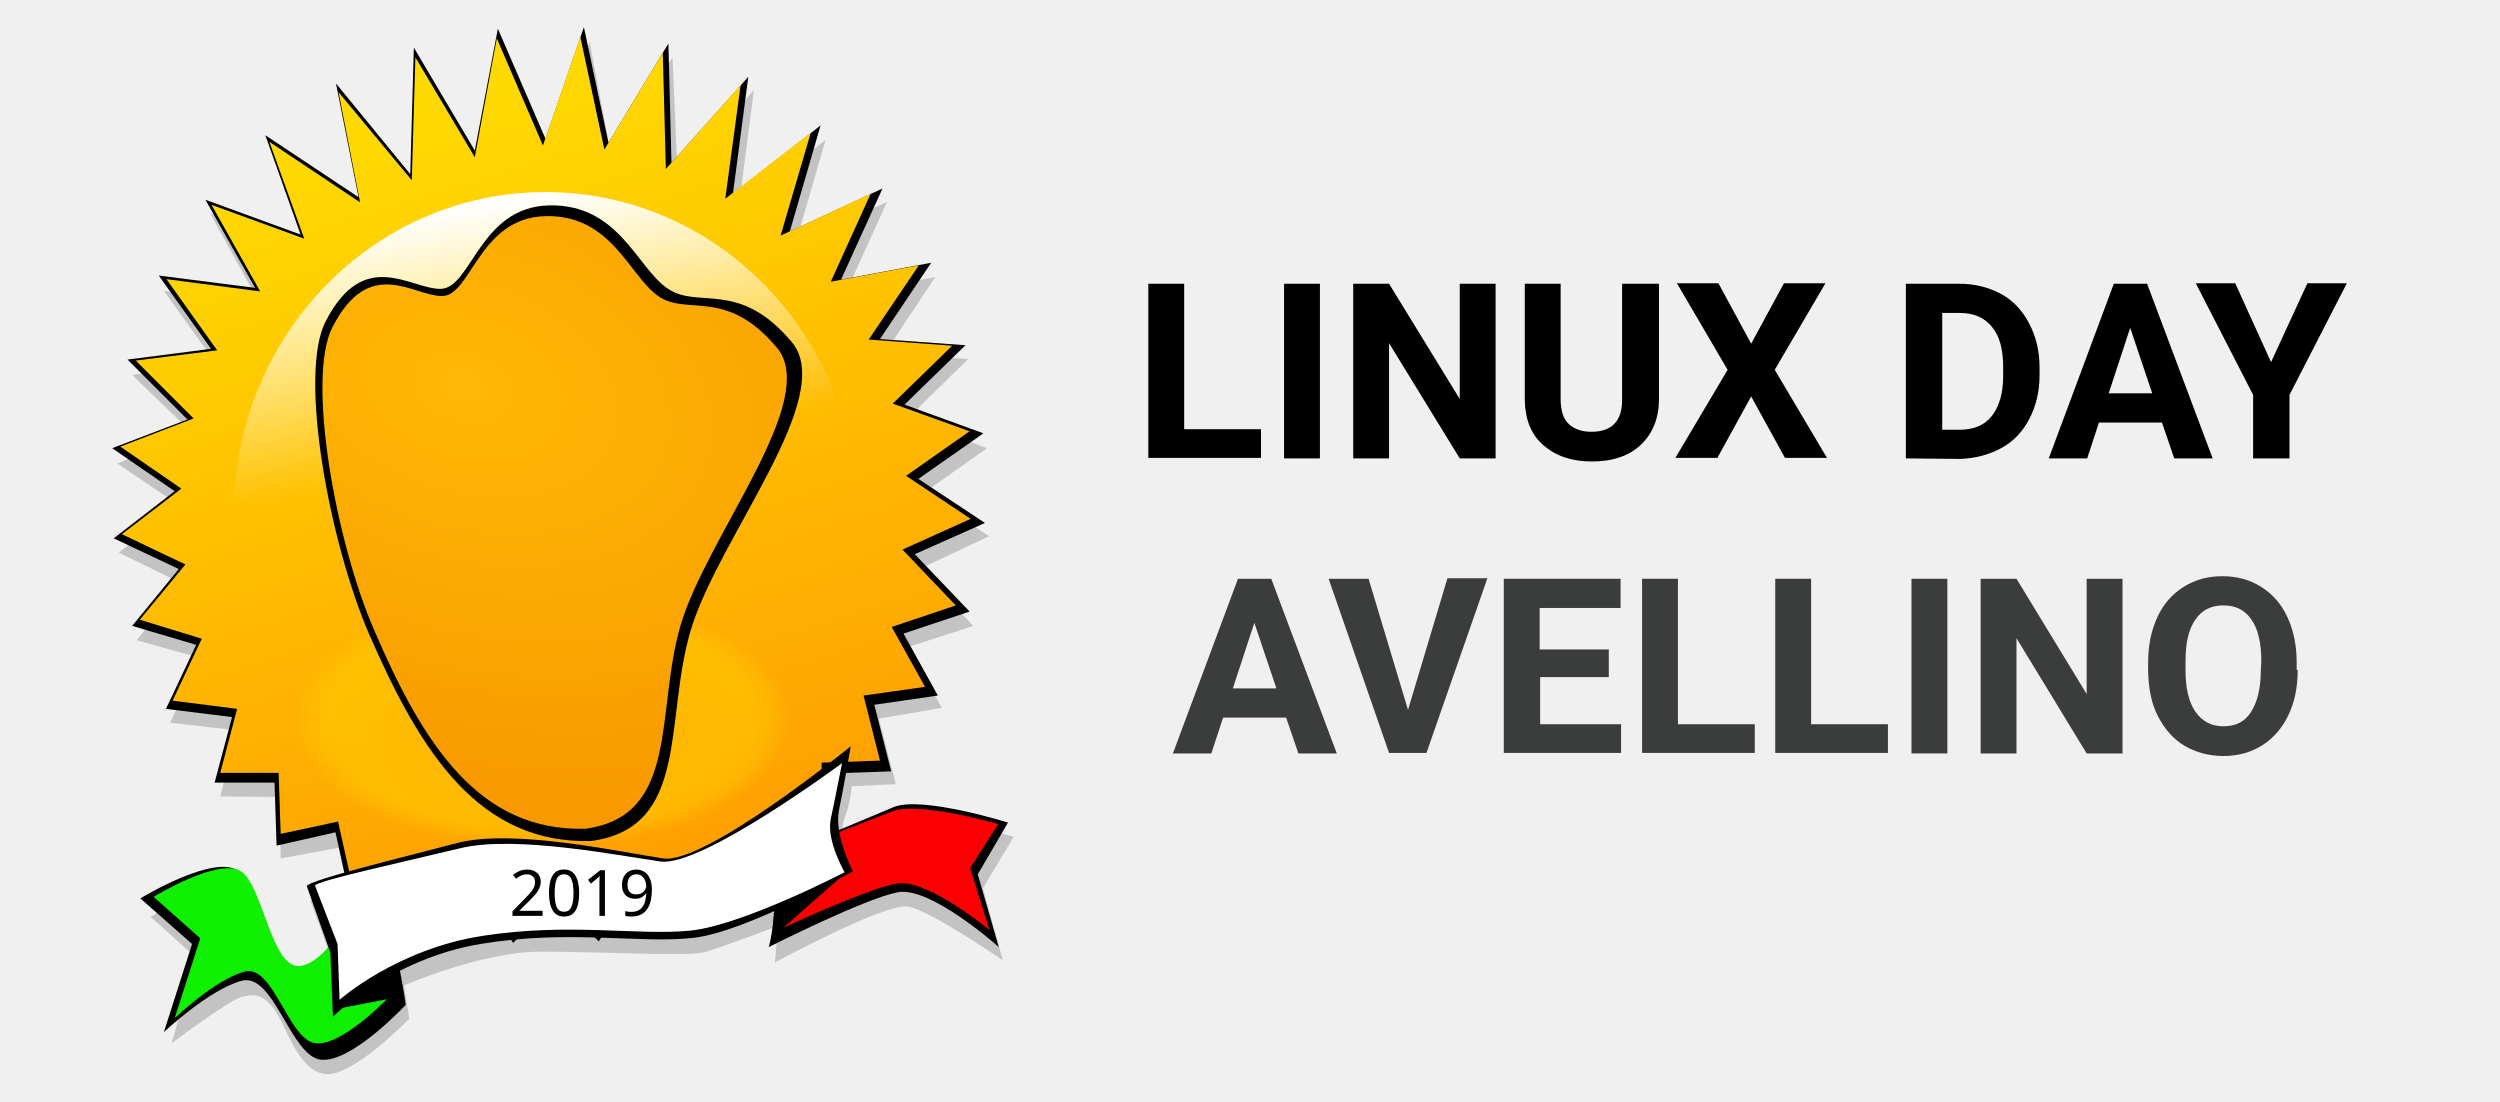
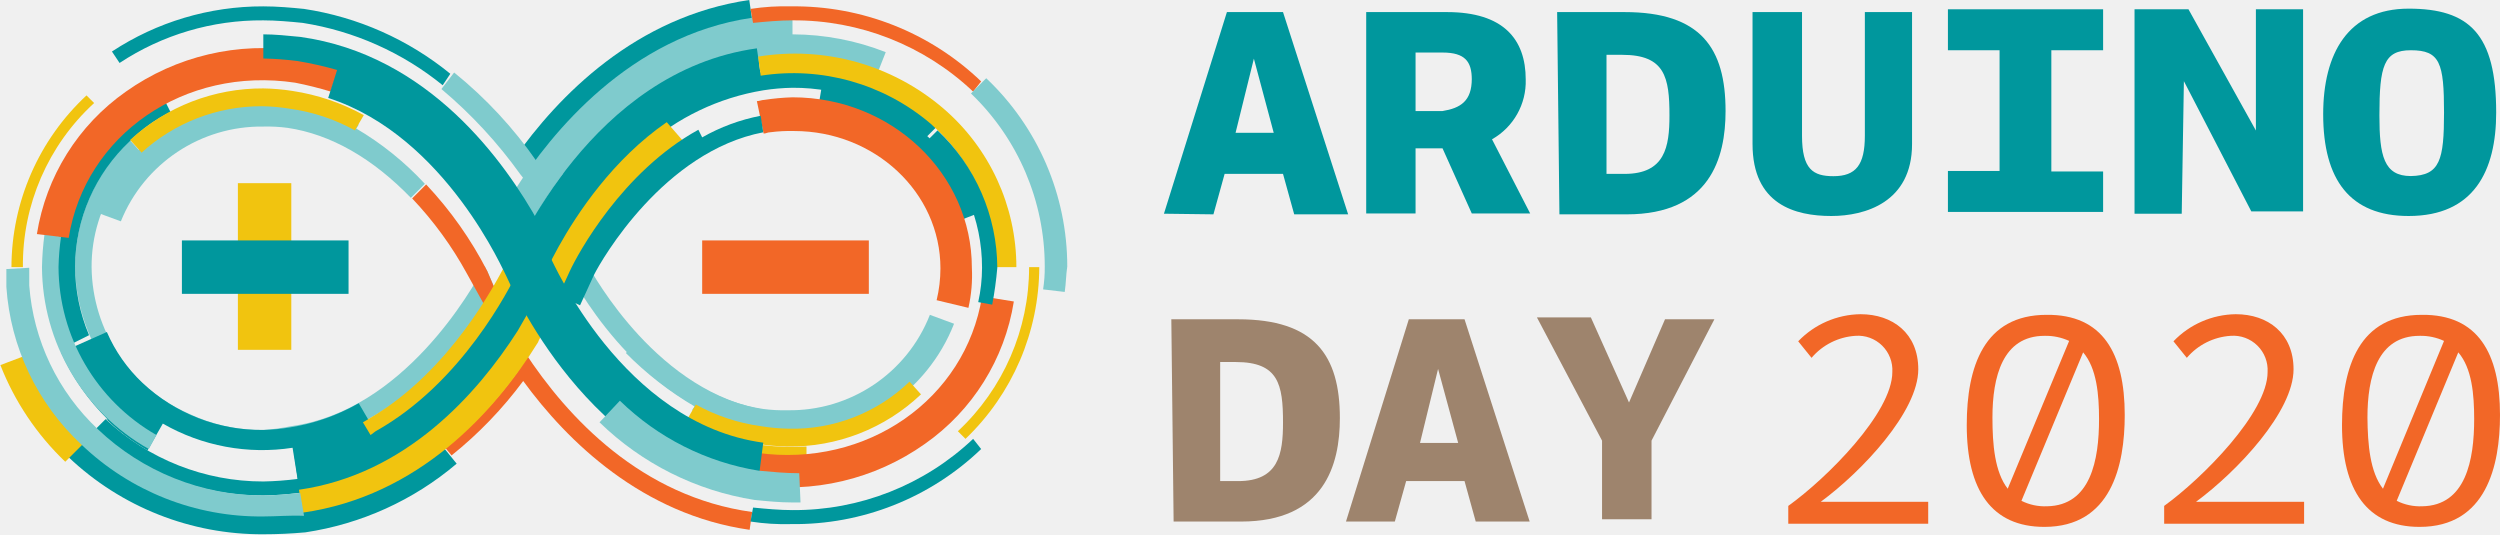
- <svg xmlns="http://www.w3.org/2000/svg" version="1.1" id="Layer_1" x="0px" y="0px" viewBox="0 0 488.1 215.1" style="enable-background:new 0 0 488.1 215.1;" xml:space="preserve">
-   <style type="text/css">
- 	.st0{fill:#C3C3C3;}
- 	.st1{fill:url(#path10371_1_);}
- 	.st2{fill:url(#path13898_1_);}
- 	.st3{fill:url(#path14783_1_);}
- 	.st4{fill:url(#path21800_1_);}
- 	.st5{fill:#0FF000;}
- 	.st6{fill:#FB0000;}
- 	.st7{stroke:#000000;stroke-width:0.481;}
- 	.st8{fill:#FFFFFF;}
- 	.st9{fill:#3B3C3C;}
- 	.st10{font-family:'MyriadPro-Regular';}
- 	.st11{font-size:12.499px;}
- </style>
-   <path id="path9252" class="st0" d="M67.9,173.5l-7.3,2.3l4.4,12.1c0,0-3.5,4.5-6,3.6c-2.5-0.8-5.7-7.7-7.4-12.1s-3.1-6.5-5-6.8  s-6.3,0.8-8.9,1.9c-2.7,1.1-8.3,4.5-8.3,4.5l8.9,8l-4.8,16.7c0,0,11.4-8.6,13.8-9.1c2.4-0.5,3.7-0.7,6.2,2.4  c2.4,3.1,4.6,12.1,10,12.7c5.4,0.6,16.4-10.8,16.4-10.8l-1-6.5c0,0,15.1-6.6,26.7-6.6s28.9,1,32,0.1s14.3-5.1,14.3-5.1l-0.6,7.1  c0,0,21.6-11.7,26-10.9c4.4,0.8,18.5,10.5,18.5,10.5l-3.9-14.1l6-10c0,0-14.8-4.5-18.4-3.9s-14.9,5.2-14.9,5.2s-0.6-2.9,0.4-5.3  c1-2.4,1.3-5.9,1.3-5.9l8.6-0.4l-3.3-12.8l12.3-2.1l-6.8-11.8l12.9-4.2L179.7,111l13.4-6.3l-12.7-8.5l12.3-8.7l-15.5-5.8L189,70.1  L172.7,69l9.9-14.9l-17.5,3.1l8.1-17.8l-17.9,8.2l5.9-20.3l-17,13.3l3-23l-14.9,16.8l-1-23.2l-11.8,20l-4.4-23l-7.7,21.8L98.1,8.5  l-4.5,23.7L82,12.3l-1,24.4L66.6,19.2L71,41.6L52.9,29.2l6.7,19.5L41,41.6l9.8,17.8L32,56.8l10,13.9l-16.2,2.5l11.5,11.1l-14.4,6.2  l12,8.1l-11.7,9.3l12.3,6l-8.8,11.1l12.5,3.5l-6,12.6l13.1,1.5l-3.3,12.9l11.6,0.1l0.2,12l11.4-2.1L67.9,173.5L67.9,173.5z" />
-   <path id="path22677" d="M162.4,163.1l-11.5-2l-2.3,12l-10.9-4.3l-4.4,11.3l-9.9-6.5l-6.5,10.2l-8.5-8.4l-8.2,8.7l-6.8-10l-9.7,6.8  l-4.8-11.2l-10.8,4.7l-2.6-11.9L54,165.1l-0.4-12.3l-11.7,0l3.4-12.8l-12.9-1.6l5.9-12.5l-12.5-3.7l9.1-11.1l-12.7-6l11.9-9.2  l-12.2-8.4l14.7-5.6L24.9,70.2l16.3-2.1L31,53.8l18.8,2.4L40.1,39l18.6,6.8l-6.9-19.4l18.2,12.1l-4.4-22.2L80.1,34l0.7-24.7  l11.9,20.1l4.5-23.8l9.3,21.5L114,5.3l4.8,22.6l11.7-19.4l0.6,23.3l15-16.8l-3,22.8l17.1-13.3l-6,20.7l18.1-8.4l-8.1,17.8l17.6-3.3  l-10,14.9l16.7,1.2l-11.9,11.6l15.4,5.6l-12.7,8.9l13,8.6l-13.7,6.1l10.7,11.2l-12.9,4.3l6.7,12.1l-12.4,1.8l3.3,13l-11.7,0.4  L162.4,163.1L162.4,163.1z" />
-   <linearGradient id="path10371_1_" gradientUnits="userSpaceOnUse" x1="-226.38" y1="-227.797" x2="-166.223" y2="-22.759" gradientTransform="matrix(0.7092 0 0 0.7437 246.1996 188.9067)">
-     <stop offset="0" style="stop-color:#FFDA01" />
-     <stop offset="1" style="stop-color:#FF9E01" />
-   </linearGradient>
-   <path id="path10371" class="st1" d="M160.5,160.8l-11.2-2l-2.2,11.7l-10.6-4.2l-4.3,11l-9.7-6.3l-6.3,9.9l-8.3-8.2l-8,8.5l-6.6-9.7  l-9.4,6.7l-4.7-10.9L68.6,172L66,160.4l-11.2,2.4l-0.4-11.9l-11.4,0l3.3-12.5l-12.6-1.6l5.7-12.1L27.3,121l8.9-10.8l-12.4-5.9  l11.6-8.9l-11.9-8.2l14.3-5.5L26.5,70.4l15.9-2l-9.9-13.9l18.3,2.4L41.3,40l18.1,6.6l-6.8-18.9l17.7,11.8L66.1,18l14.3,17.2l0.7-24  l11.6,19.5L97,7.5l9,20.9l7.3-21.2l4.7,22l11.4-18.9L130,33l14.6-16.4l-3,22.2l16.7-12.9L152.4,46l17.6-8.2L162.2,55l17.2-3.2  l-9.8,14.5l16.3,1.2l-11.6,11.3l15,5.4l-12.4,8.7l12.6,8.4l-13.3,6l10.4,10.9l-12.5,4.2l6.5,11.7l-12,1.7l3.2,12.7l-11.4,0.4  L160.5,160.8L160.5,160.8z" />
-   <linearGradient id="path13898_1_" gradientUnits="userSpaceOnUse" x1="-233.656" y1="-30.768" x2="-225.238" y2="18.781" gradientTransform="matrix(1 0 0 1 329.8243 70.049)">
-     <stop offset="0" style="stop-color:#FFFFFF" />
-     <stop offset="1" style="stop-color:#FFFFFF;stop-opacity:0" />
-   </linearGradient>
-   <path id="path13898" class="st2" d="M167.4,100.5c0,34.8-27.2,63-60.9,63s-60.9-28.2-60.9-63l0,0c0-34.8,27.2-63,60.9-63  S167.4,65.7,167.4,100.5L167.4,100.5z" />
-   <radialGradient id="path14783_1_" cx="-149.329" cy="101.758" r="41.851" gradientTransform="matrix(1.1609 0 0 0.592 279.2087 80.459)" gradientUnits="userSpaceOnUse">
-     <stop offset="0" style="stop-color:#F8A900" />
-     <stop offset="0.857" style="stop-color:#FFCE02;stop-opacity:0.498" />
-     <stop offset="1" style="stop-color:#FFDA01;stop-opacity:0" />
-   </radialGradient>
-   <path id="path14783" class="st3" d="M154.4,140.7c0,13.7-21.8,24.8-48.6,24.8s-48.6-11.1-48.6-24.8l0,0c0-13.7,21.8-24.8,48.6-24.8  S154.4,127,154.4,140.7L154.4,140.7z" />
-   <path id="path9492" d="M115.4,164.2c19.4-2.6,14.2-23.7,19.5-41.3c5.5-18.1,28.6-45.5,19.7-56.1c-10.4-12.4-18.3-6.3-24.3-10.5  c-6-4.1-9.5-16.5-23.1-16.2S92,56.4,86,56.4c-6,0-14.9-8.2-22.4,6.3c-5.4,10.3,0.7,43.2,8.5,61.2C82.2,147.1,93.6,164.8,115.4,164.2  L115.4,164.2z" />
-   <radialGradient id="path21800_1_" cx="115.637" cy="57.001" r="45.39" gradientTransform="matrix(2.4421 0.7612 -0.5059 1.623 -163.1002 -105.0147)" gradientUnits="userSpaceOnUse">
-     <stop offset="0" style="stop-color:#FFB904" />
-     <stop offset="1" style="stop-color:#F89900" />
-   </radialGradient>
-   <path id="path21800" class="st4" d="M114.3,161.8c18.5-2.5,13.6-22.9,18.6-39.8c5.2-17.5,27.3-43.9,18.8-54.1  c-10-11.9-17.5-6.1-23.2-10.1s-9.1-15.9-22-15.6c-13,0.3-14.5,15.6-20.2,15.6c-5.7,0-14.2-8-21.4,6.1c-5.1,9.9,0.6,41.7,8.1,59  C82.6,145.3,93.5,162.4,114.3,161.8L114.3,161.8z" />
-   <path id="path3090" d="M79.2,196.2c0,0-10.5,11.3-16.5,10.7s-9.2-17.2-15.6-15.4S32,201.5,32,201.5l5.5-17.2l-10.1-8.9  c0,0,14.6-8.9,19.2-5.3s6.4,20.8,12.4,20.2s11.9-13,14.6-13C76.4,177.2,79.2,195.6,79.2,196.2z" />
-   <path id="path3965" class="st5" d="M76.6,194c0,0-9.5,10.2-14.9,9.7c-5.4-0.5-8.3-15.6-14-14c-5.8,1.6-13.6,9.1-13.6,9.1l5-15.6  l-9.1-8.1c0,0,13.2-8.1,17.3-4.8s5.8,18.8,11.2,18.3c5.4-0.5,10.7-11.8,13.2-11.8S76.6,193.5,76.6,194L76.6,194z" />
-   <path id="path4840" d="M150.6,168.3c1.8,8.3-0.5,16.6-0.5,16.6s18.8-9.5,25.2-10.7c6.4-1.2,19.7,10.7,19.7,10.7l-4.1-14.2l5.9-10.1  c0,0-16.9-5.3-22.4-3C168.9,160,151,167.1,150.6,168.3z" />
-   <path id="path5715" class="st6" d="M152.3,167.5c1.7,7.1-0.4,14.1-0.4,14.1s17.3-8.1,23.2-9.1c5.9-1,18.1,9.1,18.1,9.1l-3.8-12.1  l5.5-8.6c0,0-15.6-4.5-20.7-2.5C169.2,160.4,152.8,166.5,152.3,167.5z" />
-   <path id="path6602" class="st7" d="M77.8,194.4l-12.4,2.4l7.8-11.9L77.8,194.4z" />
-   <path id="path7477" class="st7" d="M151,182.5l14.2-12.5l-12.8-4.7L151,182.5z" />
-   <path id="path1338" d="M59.9,173l4.6,13l0.5,12.5c0,0,11.4-11.3,28.8-14.2s31.1,0,41.6-1.2s31.1-13,31.1-13s-3.7-7.1-2.7-11.9  s2.3-12.5,2.3-12.5s-28.4,23.1-36.6,21.9s-29.3-5.9-40.3-3S60.4,171.8,59.9,173z" />
-   <path id="path2213" class="st8" d="M61.5,172.9l4.4,11.4l0.4,10.9c0,0,11.1-9.9,28-12.5s30.2,0,40.4-1c10.2-1,30.2-11.4,30.2-11.4  s-3.6-6.2-2.7-10.4c0.9-4.2,2.2-10.9,2.2-10.9S137,169.3,129,168.2s-28.4-5.2-39.1-2.6S62,171.9,61.5,172.9L61.5,172.9z" />
-   <g id="g3512">
-     <path id="path3514" d="M231.3,83.8h14.9v5.6h-22V55.4h7V83.8z" />
-     <path id="path3516" d="M257.7,89.5h-7V55.4h7V89.5z" />
-     <path id="path3518" d="M292,89.5h-7L271.2,67v22.5h-7V55.4h7L285,77.9V55.4h7V89.5z" />
-     <path id="path3520" d="M323.9,55.4v22.5c0,3.7-1.2,6.7-3.5,8.9s-5.5,3.3-9.6,3.3c-4,0-7.1-1.1-9.5-3.2s-3.5-5-3.6-8.7V55.4h7v22.5   c0,2.2,0.5,3.9,1.6,4.9s2.6,1.5,4.4,1.5c4,0,6-2.1,6-6.2V55.4H323.9z" />
-     <path id="path3522" d="M341.9,67.1l6.4-11.8h8.1l-9.9,16.9l10.2,17.2h-8.2l-6.6-12l-6.6,12h-8.2l10.2-17.2l-9.9-16.9h8.1   L341.9,67.1z" />
-     <path id="path3524" d="M372.1,89.5V55.4h10.5c3,0,5.7,0.7,8.1,2s4.2,3.3,5.5,5.8c1.3,2.5,2,5.3,2,8.5v1.6c0,3.2-0.7,6-2,8.5   s-3.1,4.4-5.5,5.7s-5.1,2-8,2.1L372.1,89.5L372.1,89.5z M379.2,61.1v22.8h3.4c2.8,0,4.9-0.9,6.3-2.7s2.2-4.4,2.2-7.7v-1.8   c0-3.5-0.7-6.1-2.2-7.9s-3.5-2.7-6.3-2.7L379.2,61.1L379.2,61.1z" />
-     <path id="path3526" d="M422.1,82.5h-12.3l-2.3,7H400l12.7-34.1h6.5L432,89.5h-7.5L422.1,82.5z M411.7,76.8h8.5L415.9,64L411.7,76.8   z" />
-     <path id="path3528" d="M443.4,70.7l7.1-15.4h7.7L447,77.1v12.4h-7.1V77.1l-11.2-21.8h7.7L443.4,70.7z" />
-     <path id="path3530" class="st9" d="M251.1,140.1h-12.3l-2.3,7h-7.5l12.7-34.1h6.5l12.8,34.1h-7.5L251.1,140.1z M240.7,134.4h8.5   l-4.3-12.8L240.7,134.4z" />
-     <path id="path3532" class="st9" d="M274.9,138.6l7.7-25.7h7.8l-11.9,34.1h-7.3L259.4,113h7.8L274.9,138.6z" />
-     <path id="path3534" class="st9" d="M314.2,132.2h-13.5v9.2h15.8v5.6h-22.9V113h22.8v5.7h-15.8v8.1h13.5V132.2z" />
-     <path id="path3536" class="st9" d="M327.7,141.4h14.9v5.6h-22V113h7V141.4z" />
-     <path id="path3538" class="st9" d="M353.7,141.4h14.9v5.6h-22V113h7V141.4z" />
-     <path id="path3540" class="st9" d="M380.2,147.1h-7V113h7V147.1z" />
-     <path id="path3542" class="st9" d="M414.4,147.1h-7l-13.7-22.5v22.5h-7V113h7l13.7,22.5V113h7V147.1z" />
-     <path id="path3544" class="st9" d="M448.6,130.8c0,3.4-0.6,6.3-1.8,8.8s-2.9,4.5-5.1,5.9s-4.7,2.1-7.6,2.1c-2.8,0-5.4-0.7-7.6-2   s-3.9-3.3-5.2-5.8s-1.8-5.4-1.9-8.7v-1.7c0-3.4,0.6-6.3,1.8-8.9s2.9-4.5,5.1-5.9s4.7-2.1,7.6-2.1s5.4,0.7,7.6,2.1s3.9,3.3,5.1,5.9   s1.8,5.5,1.8,8.8V130.8z M441.5,129.2c0-3.6-0.6-6.3-1.9-8.2s-3.1-2.8-5.5-2.8c-2.4,0-4.2,0.9-5.5,2.8s-1.9,4.5-1.9,8.1v1.7   c0,3.5,0.6,6.2,1.9,8.1s3.1,2.9,5.5,2.9c2.4,0,4.2-0.9,5.4-2.8s1.9-4.6,1.9-8.1L441.5,129.2L441.5,129.2z" />
+ <svg xmlns="http://www.w3.org/2000/svg" id="Layer_1" data-name="Layer 1" viewBox="0 0 196.53 42">
+   <path d="M28.87,10.15l.2-.3a17.51,17.51,0,0,0-5.3-1.8,16.2,16.2,0,0,0-2.2-.1,13.86,13.86,0,0,0-13.1,8.8l1.9.7A11.91,11.91,0,0,1,21.57,10a12.1,12.1,0,0,1,1.9.1c3.4.5,6.7,2.4,9.7,5.5l1.1-1.1A23.77,23.77,0,0,0,28.87,10.15Z" transform="translate(-0.87 -0.05)" fill="#7fcbcd" />
+   <path d="M15.07,33.75a14.26,14.26,0,0,1-8.3-12.7,13.84,13.84,0,0,1,2.3-7.6,11.6,11.6,0,0,1,2-2.4l.9,1a12.39,12.39,0,0,0-1.8,2.2,11.87,11.87,0,0,0-2.1,6.8,12.72,12.72,0,0,0,7.6,11.5Z" transform="translate(-0.87 -0.05)" fill="#7fcbcd" />
+   <path d="M39.77,22.75l-.6-1.4c-.1-.1-.1-.2-.2-.4-1,1.9-6.4,11.4-15.2,12.6a16.6,16.6,0,0,1-2.2.3,13.37,13.37,0,0,1-5.9-1.3l-.7,1.2a14.35,14.35,0,0,0,6.5,1.4,19.42,19.42,0,0,0,2.4-.2c8.6-1.1,14-8.8,15.9-12.2Z" transform="translate(-0.87 -0.05)" fill="#7fcbcd" />
+   <path d="M41.57,29.25a29.7,29.7,0,0,1-5.7,6l.5.6A31.64,31.64,0,0,0,42,30c3.5,4.8,9.4,10.5,17.8,11.7l.2-1.4c-8.7-1.2-14.5-7.4-17.9-12.6C42,27.45,41.57,29.25,41.57,29.25Z" transform="translate(-0.87 -0.05)" fill="#f26727" />
+   <path d="M64.27,35.15a19.33,19.33,0,0,1-3.4-.1,17.41,17.41,0,0,1-7.5-3.1l-.7,1a17.89,17.89,0,0,0,8.1,3.3,21.05,21.05,0,0,0,2.5.2h1Z" transform="translate(-0.87 -0.05)" fill="#f1c40f" />
+   <path d="M40.47,22.45l-.7.3-.6-1.4a29.72,29.72,0,0,0-4.8-6.8l-1.1,1.1a28.24,28.24,0,0,1,4.3,5.9l2,3.6,1.7-1Z" transform="translate(-0.87 -0.05)" fill="#f26727" />
+   <path d="M63.17,34a16.35,16.35,0,0,1-2.2-.2c-9.1-1.3-14.4-10.5-15.4-12.4l1.4-.7c.6,1.1,5.7,10.3,14.2,11.6a13.4,13.4,0,0,0,2,.1Z" transform="translate(-0.87 -0.05)" fill="#7fcbcd" />
+   <path d="M75.87,17.55a11.88,11.88,0,0,0-3.3-5.3,13.61,13.61,0,0,0-7.4-3.6l.3-1.8a16.1,16.1,0,0,1,8.4,4,14.27,14.27,0,0,1,3.8,6Z" transform="translate(-0.87 -0.05)" fill="#00979d" />
+   <path d="M51.47,11.65l-.9-1a19.58,19.58,0,0,1,10-4.9,21.05,21.05,0,0,1,2.5-.2,16.37,16.37,0,0,1,11.4,4.5l-.9.9a15.3,15.3,0,0,0-10.4-4,16.41,16.41,0,0,0-2.3.2A18.66,18.66,0,0,0,51.47,11.65Z" transform="translate(-0.87 -0.05)" fill="#00979d" />
+   <path d="M44.87,24.35l-4.5-2.2,1.1-2.3a34.2,34.2,0,0,1,8-10.7l1.9-1.7,3.3,3.8-1.9,1.8a33.74,33.74,0,0,0-6.8,9Z" transform="translate(-0.87 -0.05)" fill="#f1c40f" />
+   <path d="M6.57,27.05a15.4,15.4,0,0,1-1.3-6,15.2,15.2,0,0,1,4.7-11,18.31,18.31,0,0,1,3.6-2.6l.7,1.4a12.44,12.44,0,0,0-3.2,2.3A13.65,13.65,0,0,0,6.77,21a14.08,14.08,0,0,0,1.1,5.4Z" transform="translate(-0.87 -0.05)" fill="#00979d" />
+   <path d="M12,12.05l-.9-1A15.35,15.35,0,0,1,21.57,7a16.41,16.41,0,0,1,2.3.2,16.9,16.9,0,0,1,5.6,1.9l-.7,1.2a14.62,14.62,0,0,0-5.1-1.7,15,15,0,0,0-2.2-.2A14,14,0,0,0,12,12.05Z" transform="translate(-0.87 -0.05)" fill="#f1c40f" />
+   <path d="M2.67,21.05h-.9a18.49,18.49,0,0,1,5.9-13.5l.6.6A17.26,17.26,0,0,0,2.67,21.05Z" transform="translate(-0.87 -0.05)" fill="#f1c40f" />
+   <path d="M35.67,6.75a23.17,23.17,0,0,0-11-4.9c-1-.1-2.1-.2-3.1-.2A20.21,20.21,0,0,0,10.27,5l-.6-.9A21.54,21.54,0,0,1,21.57.55c1.1,0,2.2.1,3.2.2a23.81,23.81,0,0,1,11.5,5.1Z" transform="translate(-0.87 -0.05)" fill="#00979d" />
+   <path d="M43.47,14.05l-2.2-1.5c3.5-5,9.6-11.2,18.5-12.5l.4,2.7C52.17,3.85,46.67,9.45,43.47,14.05Z" transform="translate(-0.87 -0.05)" fill="#00979d" />
+   <path d="M46,14.35l-1.6-1.2c3.1-4.1,8.4-9.1,15.9-10.2,1-.1,2-.2,2.9-.2a20.16,20.16,0,0,1,7.3,1.4L69.77,6a18.38,18.38,0,0,0-6.6-1.2,24.52,24.52,0,0,0-2.7.2C53.67,5.85,48.87,10.55,46,14.35Z" transform="translate(-0.87 -0.05)" fill="#7fcbcd" />
+   <path d="M42.87,17.55l-2.2-.9.6-1.6.1-.1c2.8-4.4,9-12.1,18.6-13.5,1-.1,2.1-.2,3.2-.2v2.3a26.35,26.35,0,0,0-2.8.2c-8.3,1.2-13.8,7.4-16.9,12.4Z" transform="translate(-0.87 -0.05)" fill="#7fcbcd" />
+   <path d="M42.87,15.15l-1.1-1.4a36.49,36.49,0,0,0-6.2-6.7l1-1.3a33.56,33.56,0,0,1,6.5,7l1.1,1.3Z" transform="translate(-0.87 -0.05)" fill="#7fcbcd" />
+   <path d="M77.37,7.25a20.47,20.47,0,0,0-14.2-5.6c-1,0-2.1.1-3.1.2l-.2-1.1a17.74,17.74,0,0,1,3.2-.2A21.19,21.19,0,0,1,78,6.45Z" transform="translate(-0.87 -0.05)" fill="#f26727" />
+   <path d="M77.37,34.55a20.47,20.47,0,0,1-14.2,5.6c-1,0-2.1-.1-3.1-.2l-.2,1.1a17.74,17.74,0,0,0,3.2.2A21.19,21.19,0,0,0,78,35.35Z" transform="translate(-0.87 -0.05)" fill="#00979d" />
+   <path d="M24.37,38.35l-.4-2.8c11.4-1.6,17-14.8,17.1-15,.3-.6,6.3-14.9,19.3-16.7l.4,2.8c-11.4,1.6-17,14.8-17.1,15C43.47,22.25,37.37,36.45,24.37,38.35Z" transform="translate(-0.87 -0.05)" fill="#00979d" />
+   <path d="M12.47,35.45l1.2-2.1a15.69,15.69,0,0,0,10.2,1.9l.4,2.5a19.6,19.6,0,0,0,6.9-2.4l-2.1-3.6a15.88,15.88,0,0,1-5.4,1.9,14.92,14.92,0,0,1-2.1.2,13.64,13.64,0,0,1-9.5-3.7,12.1,12.1,0,0,1-2.8-4l-3.6,1.6a17.49,17.49,0,0,0,3.7,5.3l-.2-.1A15.94,15.94,0,0,0,12.47,35.45Z" transform="translate(-0.87 -0.05)" fill="#00979d" />
+   <path d="M21.57,39a18.94,18.94,0,0,1-13.2-5.2l.8-.8a18.08,18.08,0,0,0,12.4,4.9,24.52,24.52,0,0,0,2.7-.2c9.4-1.3,15-9.3,17.6-13.9l.6-1.5,1,.4-.7,1.6c-2.6,4.8-8.6,13.1-18.4,14.5A24.58,24.58,0,0,1,21.57,39Z" transform="translate(-0.87 -0.05)" fill="#00979d" />
+   <path d="M21.57,42.05A22.06,22.06,0,0,1,6.27,36l1.5-1.5A20,20,0,0,0,21.57,40c1,0,2-.1,3-.2a22.42,22.42,0,0,0,10.9-4.9l1.3,1.6a23.83,23.83,0,0,1-11.9,5.4C23.77,42,22.67,42.05,21.57,42.05Z" transform="translate(-0.87 -0.05)" fill="#00979d" />
+   <path d="M24.67,40.35l-.3-1.8c8.4-1.2,14-7.5,17.2-12.5.1-.2,1-1.7,1.3-2.3l1.6.8c-.4.7-1.3,2.3-1.3,2.4h0C39.77,32.45,33.77,39.05,24.67,40.35Z" transform="translate(-0.87 -0.05)" fill="#f1c40f" />
+   <path d="M12.57,35.35a16.52,16.52,0,0,1-8.4-14.3,22.75,22.75,0,0,1,.2-2.6l1.3.2a19.42,19.42,0,0,0-.2,2.4,15.29,15.29,0,0,0,7.7,13.2Z" transform="translate(-0.87 -0.05)" fill="#7fcbcd" />
+   <path d="M6.27,18.75l-2.5-.3a16.9,16.9,0,0,1,7-11.2,18.58,18.58,0,0,1,13.6-3.2,19.81,19.81,0,0,1,3.3.8l-.8,2.4a28.64,28.64,0,0,0-2.8-.7C15.37,5.25,7.57,10.65,6.27,18.75Z" transform="translate(-0.87 -0.05)" fill="#f26727" />
+   <path d="M55.47,32l-.2.3a17.51,17.51,0,0,0,5.3,1.8,16.35,16.35,0,0,0,2.2.2,13.86,13.86,0,0,0,13.1-8.8l-1.9-.7a11.81,11.81,0,0,1-11.2,7.5,12.1,12.1,0,0,1-1.9-.1c-3.4-.5-6.7-2.4-9.7-5.5l-1.1,1.1A26.6,26.6,0,0,0,55.47,32Z" transform="translate(-0.87 -0.05)" fill="#7fcbcd" />
+   <path d="M72.37,30.05l.9,1a14.9,14.9,0,0,1-10.5,4.1,16.41,16.41,0,0,1-2.3-.2,16.9,16.9,0,0,1-5.6-1.9l.7-1.2a14.62,14.62,0,0,0,5.1,1.7,15,15,0,0,0,2.2.2A13.21,13.21,0,0,0,72.37,30.05Z" transform="translate(-0.87 -0.05)" fill="#f1c40f" />
+   <path d="M81.77,21.05h.8a18.78,18.78,0,0,1-5.8,13.5l-.6-.6A17.64,17.64,0,0,0,81.77,21.05Z" transform="translate(-0.87 -0.05)" fill="#f1c40f" />
+   <path d="M78.07,23.35l2.5.4a16.9,16.9,0,0,1-7,11.2A18.58,18.58,0,0,1,60,38.15a16.65,16.65,0,0,1-3.2-.8l.8-2.4a28.64,28.64,0,0,0,2.8.7C69,36.85,76.77,31.45,78.07,23.35Z" transform="translate(-0.87 -0.05)" fill="#f26727" />
+   <path d="M6,36.35a21.23,21.23,0,0,1-5.1-7.6l2.9-1.1a18.73,18.73,0,0,0,4.4,6.5Z" transform="translate(-0.87 -0.05)" fill="#f1c40f" />
+   <path d="M21.57,40.65A20.36,20.36,0,0,1,7.27,35a18.66,18.66,0,0,1-5.9-12.4h0v-1.4l1.8-.1v1.4a17.27,17.27,0,0,0,5.4,11.3,18.91,18.91,0,0,0,13,5.2c.9,0,1.9-.1,2.9-.2l.3,1.8C23.67,40.55,22.57,40.65,21.57,40.65Z" transform="translate(-0.87 -0.05)" fill="#7fcbcd" />
+   <path d="M30,34.25l-.6-1,.5-.3c6.4-3.7,10-10.8,10.7-12.1l.2-.5,1,.5-.2.5c-.7,1.4-4.4,8.8-11.2,12.6Z" transform="translate(-0.87 -0.05)" fill="#f1c40f" />
+   <path d="M44.17,20.35c-.1-.1-.5-1.1-1.2-2.5l.3-.2c-2.7-4.9-8.7-13.3-18.8-14.7-1-.1-2-.2-2.9-.2v1.9a24.52,24.52,0,0,1,2.7.2,28.17,28.17,0,0,1,3.1.7l-.7,2.2c9.3,3,13.9,13.9,14,14,.3.6,6.4,15.1,19.7,17l.5-3.9C49.77,33.35,44.27,20.45,44.17,20.35Z" transform="translate(-0.87 -0.05)" fill="#00979d" />
+   <path d="M80.77,21.05h-1.6A15.07,15.07,0,0,0,74,9.75,16.65,16.65,0,0,0,60.67,6l-.2-1.5A17.94,17.94,0,0,1,75,8.55,16.46,16.46,0,0,1,80.77,21.05Z" transform="translate(-0.87 -0.05)" fill="#f1c40f" />
+   <rect x="18.7" y="14.4" width="4.2" height="13.1" fill="#f1c40f" />
+   <rect x="14.3" y="18.9" width="13.1" height="4.2" fill="#00979d" />
+   <rect x="55.2" y="18.9" width="13.1" height="4.2" fill="#f26727" />
+   <path d="M84.57,23l-1.7-.2A10.87,10.87,0,0,0,83,21a18.83,18.83,0,0,0-5.8-13.6l1.2-1.2A20.36,20.36,0,0,1,84.77,21C84.67,21.65,84.67,22.35,84.57,23Z" transform="translate(-0.87 -0.05)" fill="#7fcbcd" />
+   <path d="M78.87,24l-1.1-.2a12.41,12.41,0,0,0,.3-2.7,13.7,13.7,0,0,0-4.3-10l.8-.8a14.92,14.92,0,0,1,4.7,10.8A28.86,28.86,0,0,1,78.87,24Z" transform="translate(-0.87 -0.05)" fill="#00979d" />
+   <path d="M77,24.25l-2.5-.6a10.68,10.68,0,0,0,.3-2.5c0-6-5.2-10.8-11.5-10.8a12.1,12.1,0,0,0-1.9.1c-.2,0-.3.1-.5.1L60.37,8c.2,0,.4-.1.6-.1a18,18,0,0,1,2.2-.2c7.8,0,14.1,6,14.1,13.4A11.58,11.58,0,0,1,77,24.25Z" transform="translate(-0.87 -0.05)" fill="#f26727" />
+   <path d="M56.07,10.85l-.3-.6c-6,3.3-9.5,9.8-10.1,11.1l-.6,1.3-.7-.3-.3.6,2.4,1.1,1.1-2.4c.6-1.2,5.5-9.7,13.3-11.2l-.2-1.3A15,15,0,0,0,56.07,10.85Z" transform="translate(-0.87 -0.05)" fill="#00979d" />
+   <path d="M63.17,39.55c-1,0-2-.1-3-.2A22.52,22.52,0,0,1,48,33.25l1.6-1.7a20.3,20.3,0,0,0,10.9,5.5c1.1.1,2.1.2,3.2.2l.1,2.3Z" transform="translate(-0.87 -0.05)" fill="#7fcbcd" />
+   <path d="M92.37,16.85,97.32,1h4.41l5.12,15.9h-4.24l-.88-3.18H97.14l-.88,3.18ZM99.44,4.66,98,10.49h3Z" transform="translate(-0.87 -0.05)" fill="#00979d" />
+   <path d="M108.27,1h6.35c4.42,0,6.19,2.12,6.19,5.3A5.22,5.22,0,0,1,118.16,11l3,5.83h-4.59l-2.3-5.12h-2.12v5.12h-3.88V1Zm8.3,5.3c0-1.41-.53-2.12-2.3-2.12h-2.12v4.6h2.12C115.68,8.55,116.57,8,116.57,6.25Z" transform="translate(-0.87 -0.05)" fill="#00979d" />
+   <path d="M123.28,1h5.3c6,0,7.94,2.83,7.94,7.78,0,3.7-1.23,8.12-7.77,8.12h-5.29L123.28,1Zm3.88,3.18v9.54h1.42c3.18,0,3.53-2.12,3.53-4.59,0-3-.35-4.77-3.71-4.77h-1.24Z" transform="translate(-0.87 -0.05)" fill="#00979d" />
+   <path d="M147.47,1h3.71V11.37c0,4.6-3.71,5.66-6.35,5.66-2.83,0-6.19-.89-6.19-5.66V1h3.89v9.72c0,2.65.88,3.18,2.47,3.18,1.77,0,2.47-.89,2.47-3.18V1Z" transform="translate(-0.87 -0.05)" fill="#00979d" />
+   <path d="M154,13.49h4.06V4H154V.78H166.2V4h-4.07v9.53h4.07v3.18H154Z" transform="translate(-0.87 -0.05)" fill="#00979d" />
+   <path d="M172.38,16.85h-3.71V.78h4.24l5.3,9.53V.78h3.71V16.67h-4.07l-5.3-10.24-.17,10.42Z" transform="translate(-0.87 -0.05)" fill="#00979d" />
+   <path d="M197.1,8.9c0,4.59-1.76,8.13-6.88,8.13-4.6,0-6.72-2.83-6.72-8,0-4.77,1.95-8.3,6.72-8.3S197.1,2.72,197.1,8.9ZM193,8.9C193,5,192.69,4,190.39,4c-2.12,0-2.47,1.23-2.47,5.12,0,3.18.35,4.77,2.47,4.77C192.69,13.85,193,12.61,193,8.9Z" transform="translate(-0.87 -0.05)" fill="#00979d" />
+   <g style="isolation:isolate">
+     <path d="M92.9,25.15h5.3c6,0,8,2.83,8,7.77,0,3.71-1.24,8.13-7.77,8.13h-5.3l-.18-15.9Zm3.89,3.18v9.54H98.2c3.18,0,3.53-2.12,3.53-4.6,0-3-.35-4.76-3.71-4.76H96.79Z" transform="translate(-0.87 -0.05)" fill="#9e846d" />
+     <path d="M106.68,41.05l4.94-15.9H116l5.12,15.9h-4.24L116,37.87h-4.59l-.89,3.18Zm7.24-12-1.42,5.82h3Z" transform="translate(-0.87 -0.05)" fill="#9e846d" />
+     <path d="M128.93,31.69l2.83-6.54h3.88l-4.94,9.54v6.18h-3.89V34.69L121.69,25h4.24Z" transform="translate(-0.87 -0.05)" fill="#9e846d" />
  </g>
-   <text transform="matrix(0.9949 0 0 1 99.4673 178.8203)" class="st10 st11">2019</text>
+   <path d="M149.63,29.3a2.7,2.7,0,0,0-2.9-2.85,4.94,4.94,0,0,0-3.45,1.73l-1.05-1.3a6.91,6.91,0,0,1,4.9-2.13c2.52,0,4.54,1.5,4.54,4.33,0,3.32-4.39,8-7.67,10.42h8.45v1.72h-11v-1.4C144.48,37.65,149.63,32.5,149.63,29.3Z" transform="translate(-0.87 -0.05)" fill="#f26727" />
+   <path d="M167.9,32.67c0,4-1.07,8.8-6.32,8.8-4.13,0-6.1-2.87-6.1-8,0-4.62,1.37-8.67,6.27-8.67C166.17,24.75,167.9,27.83,167.9,32.67Zm-9.2,5.8,4.83-11.62a4.41,4.41,0,0,0-1.93-.4c-3.32,0-4.1,3.25-4.1,6.43C157.5,35,157.68,37.15,158.7,38.47ZM165.88,33c0-1.92-.18-4-1.25-5.25l-4.85,11.67a4.1,4.1,0,0,0,2,.43C165.23,39.8,165.88,36.2,165.88,33Z" transform="translate(-0.87 -0.05)" fill="#f26727" />
+   <path d="M179.13,29.3a2.7,2.7,0,0,0-2.9-2.85,4.94,4.94,0,0,0-3.45,1.73l-1.05-1.3a6.91,6.91,0,0,1,4.9-2.13c2.52,0,4.54,1.5,4.54,4.33,0,3.32-4.39,8-7.67,10.42H182v1.72H171v-1.4C174,37.65,179.13,32.5,179.13,29.3Z" transform="translate(-0.87 -0.05)" fill="#f26727" />
+   <path d="M197.4,32.67c0,4-1.08,8.8-6.32,8.8-4.13,0-6.1-2.87-6.1-8,0-4.62,1.37-8.67,6.27-8.67C195.67,24.75,197.4,27.83,197.4,32.67Zm-9.2,5.8L193,26.85a4.34,4.34,0,0,0-1.92-.4c-3.32,0-4.1,3.25-4.1,6.43C187,35,187.18,37.15,188.2,38.47ZM195.37,33c0-1.92-.17-4-1.25-5.25l-4.84,11.67a4.1,4.1,0,0,0,2,.43C194.72,39.8,195.37,36.2,195.37,33Z" transform="translate(-0.87 -0.05)" fill="#f26727" />
</svg>
